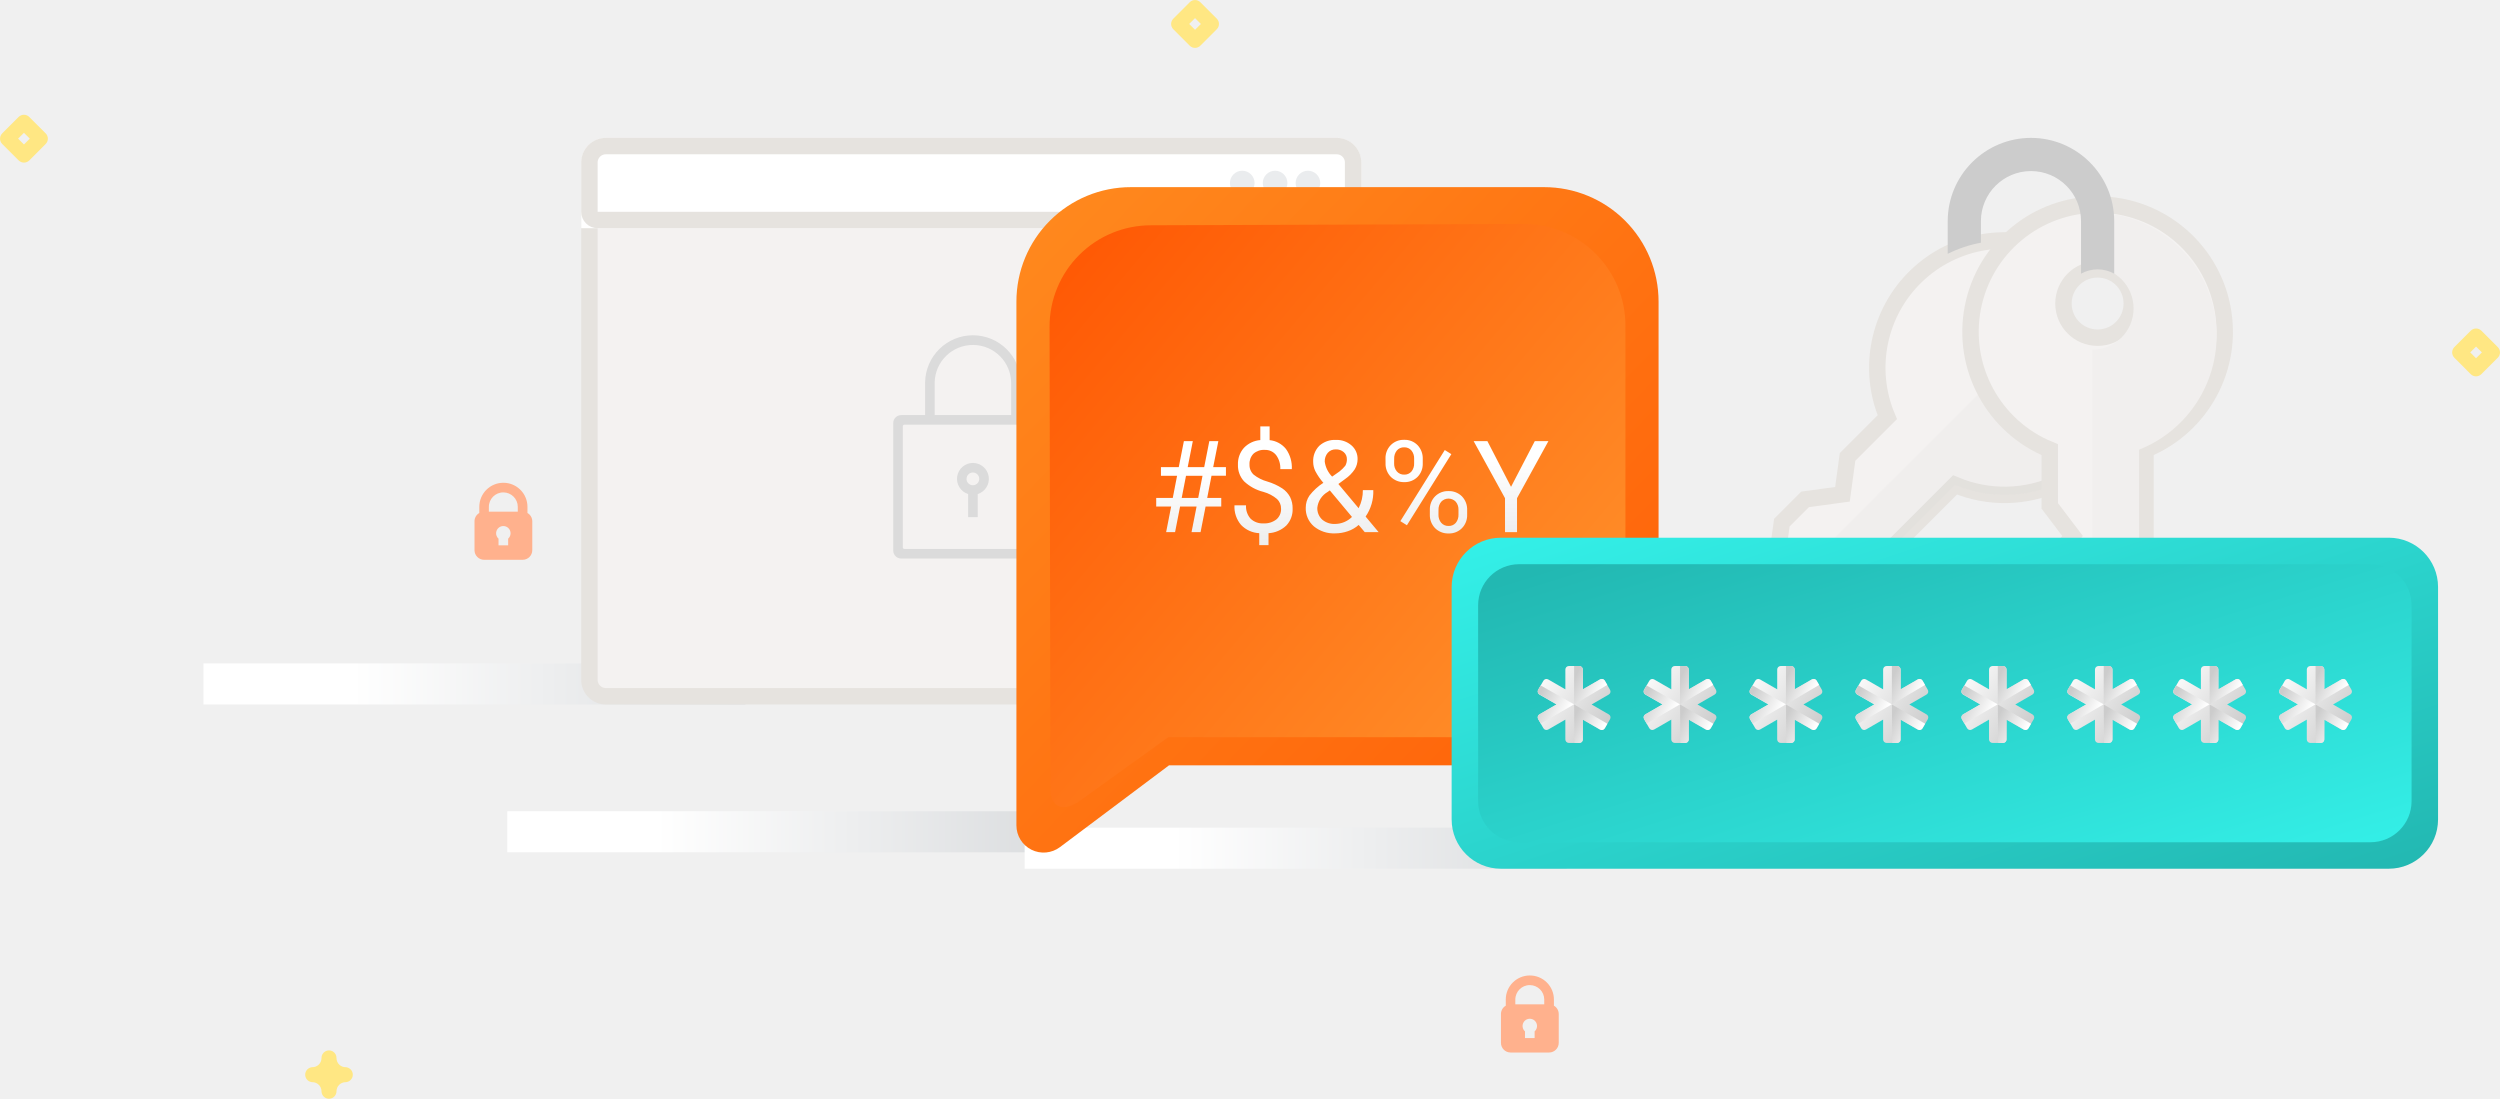
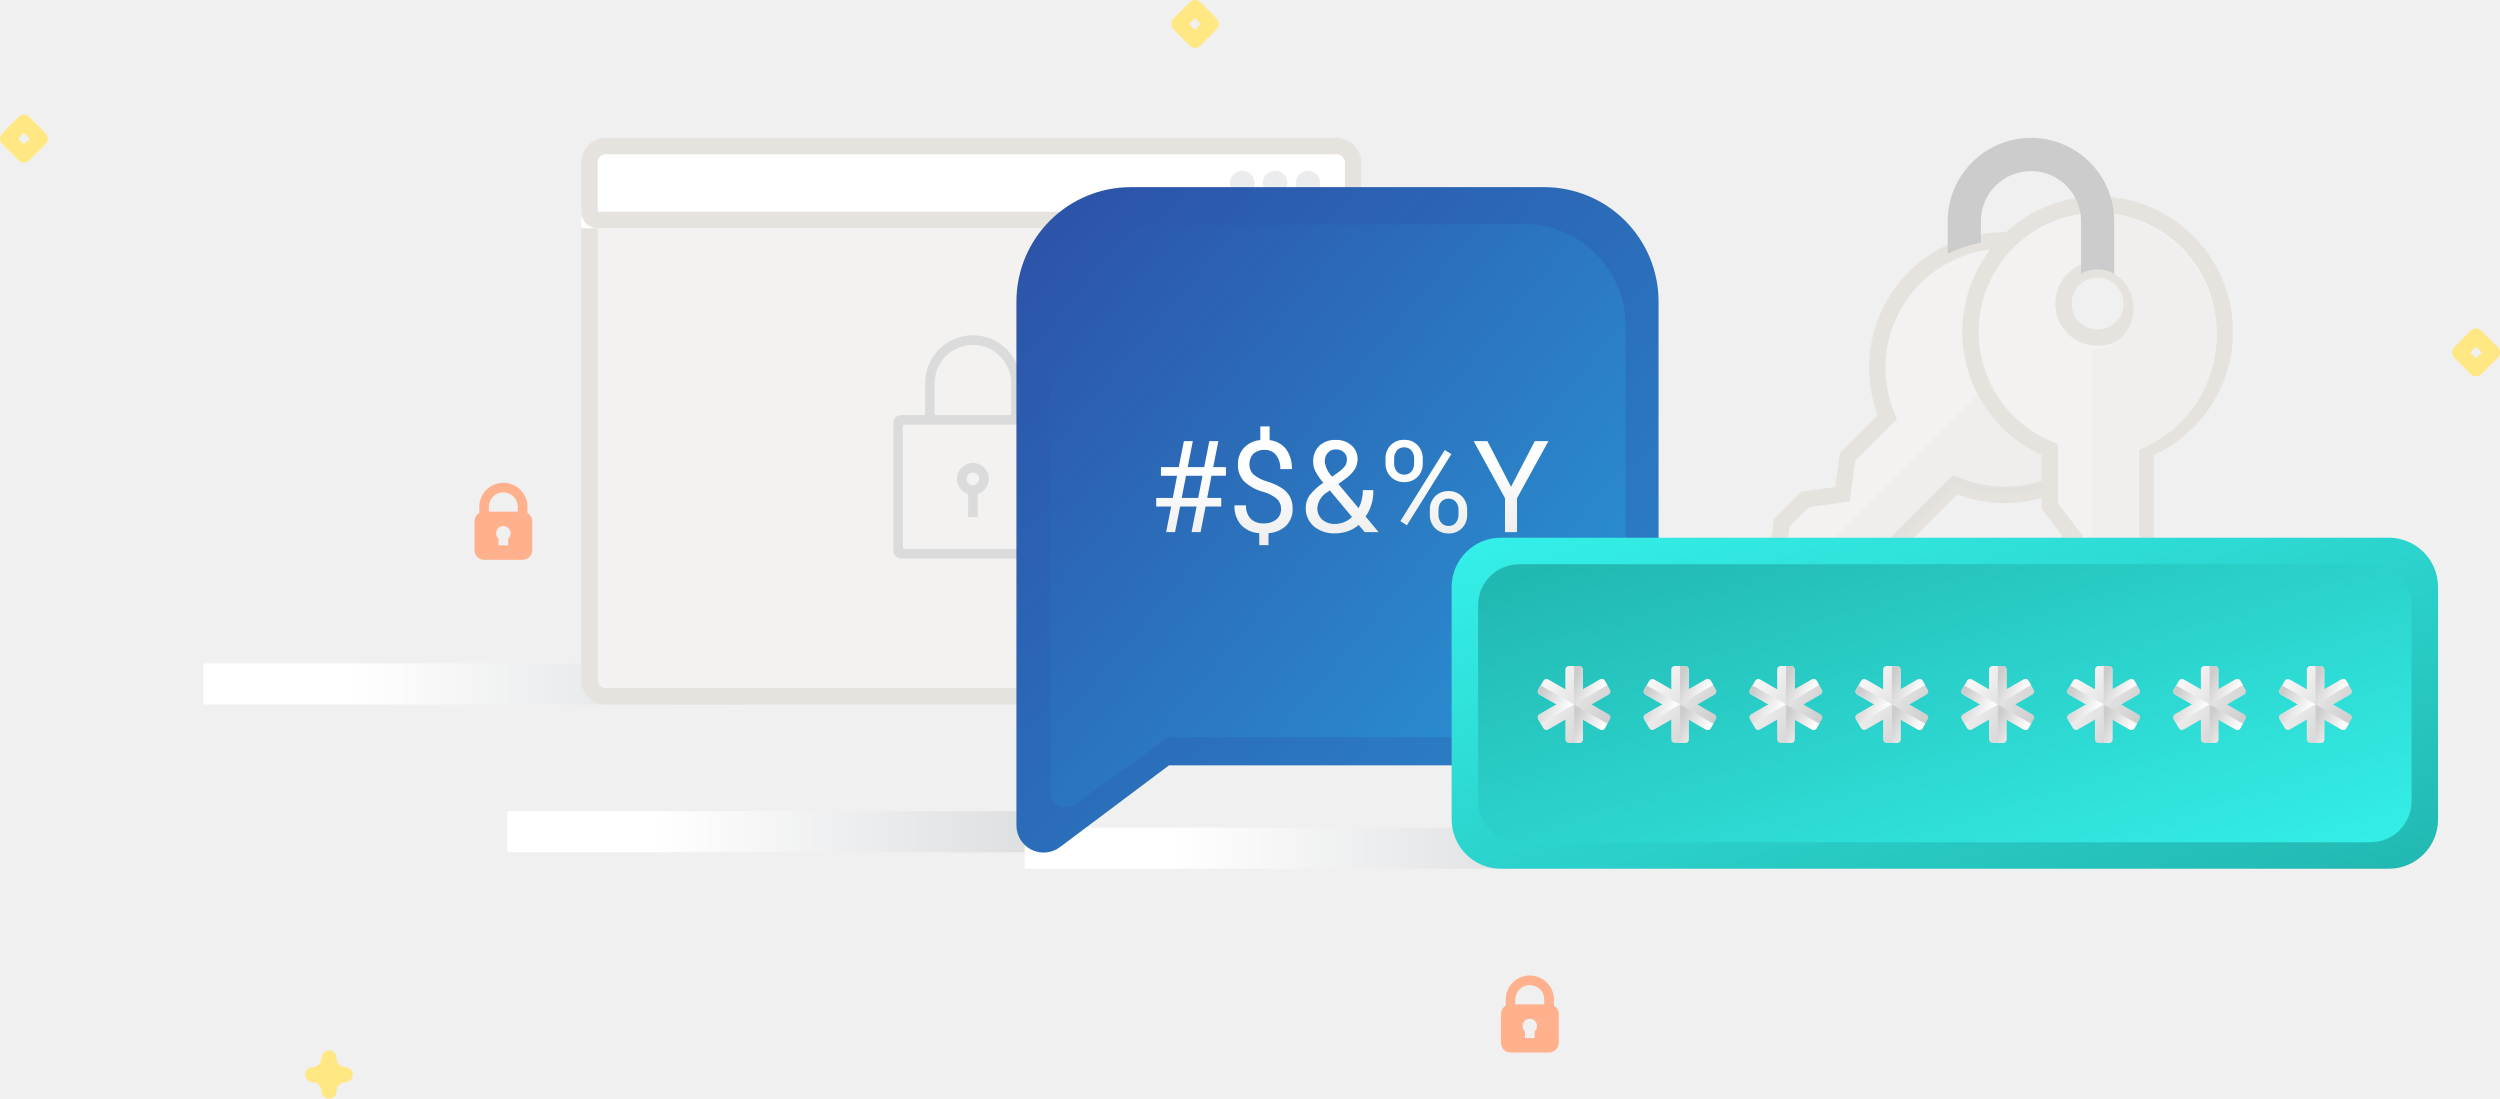
<svg xmlns="http://www.w3.org/2000/svg" xmlns:xlink="http://www.w3.org/1999/xlink" width="304.445" height="133.802" viewBox="0 0 304.445 133.802">
  <defs>
    <linearGradient id="linear-gradient" x1="0.274" y1="0.5" x2="1" y2="0.5" gradientUnits="objectBoundingBox">
      <stop offset="0" stop-color="#fff" />
      <stop offset="1" stop-color="#dbdddf" />
    </linearGradient>
    <linearGradient id="linear-gradient-5" x1="0.097" x2="1.189" y2="1.098" gradientUnits="objectBoundingBox">
-       <stop offset="0" stop-color="#ff881d" />
-       <stop offset="1" stop-color="#ff5703" />
+       <stop offset="0" stop-color="#2c54a9" />
+       <stop offset="1" stop-color="#2a8fd0" />
    </linearGradient>
    <linearGradient id="linear-gradient-6" y1="0.028" x2="0.89" y2="0.791" gradientUnits="objectBoundingBox">
-       <stop offset="0" stop-color="#ff5703" />
-       <stop offset="1" stop-color="#ff8e29" />
+       <stop offset="0" stop-color="#2c54a9" />
+       <stop offset="1" stop-color="#2a8fd0" />
    </linearGradient>
    <linearGradient id="linear-gradient-7" x1="0.539" y1="0.322" x2="0.783" y2="2.125" gradientUnits="objectBoundingBox">
      <stop offset="0" stop-color="#fff" />
      <stop offset="1" stop-color="#ccc" />
    </linearGradient>
    <linearGradient id="linear-gradient-8" x2="1" y2="1" gradientUnits="objectBoundingBox">
      <stop offset="0" stop-color="#34f1e9" />
      <stop offset="1" stop-color="#22b7b1" />
    </linearGradient>
    <linearGradient id="linear-gradient-9" x1="1.015" y1="1" x2="0.029" y2="0.06" gradientUnits="objectBoundingBox">
      <stop offset="0" stop-color="#34f0e8" />
      <stop offset="1" stop-color="#22b8b2" />
    </linearGradient>
    <linearGradient id="linear-gradient-10" x1="0.931" y1="0.856" x2="-0.099" y2="0.181" gradientUnits="objectBoundingBox">
      <stop offset="0" stop-color="#ccc" />
      <stop offset="1" stop-color="#fff" />
    </linearGradient>
    <linearGradient id="linear-gradient-11" x1="0" y1="0.346" x2="0.789" y2="0.772" xlink:href="#linear-gradient-10" />
  </defs>
  <g id="password-pattern-illustration" transform="translate(-141.222 -98.21)">
    <g id="lock-idle-accounts-illustration">
      <path id="Path_95" d="M424.493,166.965a.914.914,0,0,1-.914-.914,1.1,1.1,0,0,0-1.1-1.1.915.915,0,0,1,0-1.829,1.1,1.1,0,0,0,1.1-1.1.915.915,0,1,1,1.829,0,1.1,1.1,0,0,0,1.1,1.1.915.915,0,0,1,0,1.829,1.1,1.1,0,0,0-1.1,1.1.914.914,0,0,1-.914.914Z" transform="translate(-243.207 65.047)" fill="#ffe783" />
      <path id="Path_96" d="M68.794,419.851a.915.915,0,0,1-.645-.267l-2-2a.914.914,0,0,1,0-1.291l2-2a.914.914,0,0,1,1.291,0l2,2a.914.914,0,0,1,0,1.291l-2,2.008A.915.915,0,0,1,68.794,419.851Zm-.711-2.917.711.711.711-.711-.711-.708Z" transform="translate(75.344 -301.841)" fill="#ffe783" />
      <rect id="Rectangle_455" data-name="Rectangle 455" width="66" height="5" transform="translate(328 180)" opacity="0.6" fill="url(#linear-gradient)" />
      <g id="keys" transform="translate(327.024 115)">
        <path id="Path_2167" data-name="Path 2167" d="M63.678,108.719a4.16,4.16,0,1,1,1.218-2.942v-11.6a15.5,15.5,0,0,0-20.866,20.057l-4.841,4.841-.621,4.548-4.548.621-2.835,2.835-.621,4.548-4.548.621-3.929,3.929,4.58,4.58H34l18.278-18.278a15.542,15.542,0,0,0,12.621-.249V105.778A4.148,4.148,0,0,1,63.678,108.719Z" transform="translate(0 -80.22)" fill="#f4f2f1" stroke="#e6e3df" stroke-width="2" />
        <path id="Path_2168" data-name="Path 2168" d="M90.145,192.591a4.16,4.16,0,0,1-5.883,0L52.678,224.175l.458.458h7.329l18.278-18.278a15.541,15.541,0,0,0,12.621-.249V189.649A4.147,4.147,0,0,1,90.145,192.591Z" transform="translate(-26.467 -164.091)" fill="#ccc" opacity="0.09" />
        <path id="Path_2169" data-name="Path 2169" d="M275.461,60.224a15.5,15.5,0,0,0-5.83,29.853v6.846l2.776,3.655-2.776,3.655v4.009l2.776,3.655-2.776,3.655v5.557h6.478l5.182-5.182V90.077a15.5,15.5,0,0,0-5.83-29.853Zm0,16.217a4.16,4.16,0,1,1,4.16-4.16A4.16,4.16,0,0,1,275.461,76.441Z" transform="translate(-205.82 -52.108)" fill="#f4f2f1" stroke="#e6e3df" stroke-width="2" />
        <path id="Path_2170" data-name="Path 2170" d="M374.938,60.224v6.632a5.02,5.02,0,1,1,0,10.04v42.165h.633l5.062-4.455V89.073a14.952,14.952,0,0,0-5.694-28.849Z" transform="translate(-305.937 -51.105)" fill="#f1efee" />
        <path id="Path_2171" data-name="Path 2171" d="M249.627,0a10.149,10.149,0,0,0-10.138,10.138v3.983a15.433,15.433,0,0,1,4.043-1.356V10.138a6.095,6.095,0,0,1,12.19,0v6.4a4.159,4.159,0,0,1,4.043,0v-6.4A10.149,10.149,0,0,0,249.627,0Z" transform="translate(-188.102)" fill="#ccc" />
      </g>
      <path id="Path_98" d="M141.064,46.254a.914.914,0,0,1-.645-.267l-2-2.005a.914.914,0,0,1,0-1.291l2-2a.914.914,0,0,1,1.291,0l2,2a.914.914,0,0,1,0,1.291l-2,2a.909.909,0,0,1-.645.267Zm-.711-2.917.711.711.711-.711-.711-.711Z" transform="translate(301.688 97.79)" fill="#ffe783" />
      <path id="Path_98-2" data-name="Path_98" d="M141.064,46.254a.914.914,0,0,1-.645-.267l-2-2.005a.914.914,0,0,1,0-1.291l2-2a.914.914,0,0,1,1.291,0l2,2a.914.914,0,0,1,0,1.291l-2,2a.909.909,0,0,1-.645.267Zm-.711-2.917.711.711.711-.711-.711-.711Z" transform="translate(145.688 57.79)" fill="#ffe783" />
      <path id="padlock" d="M70.9,3.681V2.932a2.932,2.932,0,1,0-5.864,0v.749a1.169,1.169,0,0,0-.586,1.01V8.209a1.174,1.174,0,0,0,1.173,1.173h4.691a1.174,1.174,0,0,0,1.173-1.173V4.691a1.169,1.169,0,0,0-.586-1.01ZM67.963,1.173a1.761,1.761,0,0,1,1.759,1.759v.586H66.2V2.932a1.761,1.761,0,0,1,1.759-1.759Zm.586,5.635v.815H67.377V6.808a.88.88,0,1,1,1.173,0Z" transform="translate(259.555 217)" fill="#ffb18d" />
      <path id="padlock-2" data-name="padlock" d="M70.9,3.681V2.932a2.932,2.932,0,1,0-5.864,0v.749a1.169,1.169,0,0,0-.586,1.01V8.209a1.174,1.174,0,0,0,1.173,1.173h4.691a1.174,1.174,0,0,0,1.173-1.173V4.691a1.169,1.169,0,0,0-.586-1.01ZM67.963,1.173a1.761,1.761,0,0,1,1.759,1.759v.586H66.2V2.932a1.761,1.761,0,0,1,1.759-1.759Zm.586,5.635v.815H67.377V6.808a.88.88,0,1,1,1.173,0Z" transform="translate(134.555 157)" fill="#ffb18d" />
      <rect id="Rectangle_446" data-name="Rectangle 446" width="66" height="5" transform="translate(203 197)" fill="url(#linear-gradient)" />
      <rect id="Rectangle_867" data-name="Rectangle 867" width="66" height="5" transform="translate(266 199)" fill="url(#linear-gradient)" />
      <g id="Group_1135" data-name="Group 1135" transform="translate(-68 -7)">
        <rect id="Rectangle_448" data-name="Rectangle 448" width="66" height="5" transform="translate(234 186)" fill="url(#linear-gradient)" />
        <g id="Path_2110" data-name="Path 2110" transform="translate(280 122)" fill="#f4f2f1">
          <path d="M 92 68 L 3 68 C 1.897 68 1 67.103 1 66 L 1 3 C 1 1.897 1.897 1 3 1 L 92 1 C 93.103 1 94 1.897 94 3 L 94 66 C 94 67.103 93.103 68 92 68 Z" stroke="none" />
          <path d="M 3 2 C 2.449 2 2 2.449 2 3 L 2 66 C 2 66.551 2.449 67 3 67 L 92 67 C 92.551 67 93 66.551 93 66 L 93 3 C 93 2.449 92.551 2 92 2 L 3 2 M 3 0 L 92 0 C 93.657 0 95 1.343 95 3 L 95 66 C 95 67.657 93.657 69 92 69 L 3 69 C 1.343 69 0 67.657 0 66 L 0 3 C 0 1.343 1.343 0 3 0 Z" stroke="none" fill="#e6e3df" />
        </g>
        <g id="Rectangle_376" data-name="Rectangle 376" transform="translate(280 122)" fill="#fff" stroke="#e6e3df" stroke-width="2">
          <path d="M3,0H92a3,3,0,0,1,3,3v8a0,0,0,0,1,0,0H0a0,0,0,0,1,0,0V3A3,3,0,0,1,3,0Z" stroke="none" />
          <path d="M3,1H92a2,2,0,0,1,2,2V9a1,1,0,0,1-1,1H2A1,1,0,0,1,1,9V3A2,2,0,0,1,3,1Z" fill="none" />
        </g>
        <circle id="Ellipse_110" data-name="Ellipse 110" cx="1.5" cy="1.5" r="1.5" transform="translate(367 126)" fill="#eaecee" />
        <circle id="Ellipse_111" data-name="Ellipse 111" cx="1.5" cy="1.5" r="1.5" transform="translate(363 126)" fill="#eaecee" />
        <circle id="Ellipse_112" data-name="Ellipse 112" cx="1.5" cy="1.5" r="1.5" transform="translate(359 126)" fill="#eaecee" />
        <path id="locked-outline" d="M.971,27.17A.972.972,0,0,1,0,26.2V10.675A.971.971,0,0,1,.971,9.7h2.91V5.725h0a5.822,5.822,0,0,1,11.643,0V9.7h2.912a.971.971,0,0,1,.969.971V26.2a.972.972,0,0,1-.969.971Zm.192-16.107V25.811A.2.2,0,0,0,1.357,26h16.69a.2.2,0,0,0,.194-.194V11.063a.193.193,0,0,0-.194-.194H1.357A.193.193,0,0,0,1.163,11.063ZM5.046,5.725V9.7H14.36V5.821a4.658,4.658,0,0,0-9.315-.1Zm4.075,16.4V19.317a1.94,1.94,0,1,1,1.165,0v2.807Zm-.2-4.658A.776.776,0,1,0,9.7,16.69.779.779,0,0,0,8.925,17.466Z" transform="translate(318 146.059)" fill="#dbdbdb" />
      </g>
      <g id="Group_1179" data-name="Group 1179" transform="translate(-1183.801 -1662)">
        <g id="Group_1291" data-name="Group 1291" transform="translate(1448.801 1782.999)">
          <path id="Path_2066" data-name="Path 2066" d="M257.061,0h-50.32A13.932,13.932,0,0,0,192.8,13.94V77.73a3.311,3.311,0,0,0,5.294,2.647l13.293-9.97h45.673A13.932,13.932,0,0,0,271,56.467V13.94A13.932,13.932,0,0,0,257.061,0Z" transform="translate(-192.801 0.001)" fill="url(#linear-gradient-5)" />
          <path id="Path_2127" data-name="Path 2127" d="M250.7-.16,205.143,0A12.335,12.335,0,0,0,192.8,12.342l.112,56.319c0,2.4,1.748,2.8,3.687,1.344l10.658-7.668h43.331a12.335,12.335,0,0,0,12.342-12.342V12.342A12.378,12.378,0,0,0,250.7-.16Z" transform="translate(-188.766 4.646)" fill="url(#linear-gradient-6)" />
        </g>
        <path id="Path_2183" data-name="Path 2183" d="M-10.162,1.5h-2.009l-.609,3.113h-1.088l.609-3.113h-1.819V.452h2.017l.525-2.7H-14.5V-3.3h2.169l.624-3.166h1.088L-11.243-3.3h2.009l.624-3.166h1.1L-8.138-3.3h1.552v1.05H-8.343l-.525,2.7h1.712V1.5h-1.91l-.609,3.113h-1.1ZM-11.973.452h2.009l.525-2.7h-2.009ZM.127,1.761A1.584,1.584,0,0,0-.364.581,4.391,4.391,0,0,0-2.019-.286a5.306,5.306,0,0,1-2.363-1.29A2.845,2.845,0,0,1-5.124-3.6,2.925,2.925,0,0,1-4.4-5.644a3.088,3.088,0,0,1,2-.951V-8.262h1.134v1.674A2.933,2.933,0,0,1,.724-5.514a3.856,3.856,0,0,1,.712,2.458H.035a2.651,2.651,0,0,0-.51-1.71A1.675,1.675,0,0,0-1.852-5.4a1.9,1.9,0,0,0-1.385.469,1.745,1.745,0,0,0-.479,1.308A1.594,1.594,0,0,0-3.21-2.385a4.662,4.662,0,0,0,1.667.839,7.015,7.015,0,0,1,1.811.83A2.914,2.914,0,0,1,1.226.338a3.047,3.047,0,0,1,.308,1.408,2.821,2.821,0,0,1-.772,2.07A3.425,3.425,0,0,1-1.4,4.744V6.2H-2.529V4.744A3.282,3.282,0,0,1-4.747,3.736a3.4,3.4,0,0,1-.8-2.386h1.408a2.239,2.239,0,0,0,.556,1.629,2.1,2.1,0,0,0,1.575.571A2.363,2.363,0,0,0-.444,3.07,1.619,1.619,0,0,0,.127,1.761Zm3.006-.122A2.6,2.6,0,0,1,3.578.17a6.784,6.784,0,0,1,1.7-1.56,7.345,7.345,0,0,1-.989-1.446,2.6,2.6,0,0,1-.251-1.088A2.612,2.612,0,0,1,4.784-5.9a2.8,2.8,0,0,1,2.024-.715A2.728,2.728,0,0,1,8.7-5.952a2.153,2.153,0,0,1,.746,1.678A2.368,2.368,0,0,1,9.1-3.037,4.4,4.4,0,0,1,7.919-1.846l-.814.6L9.571,1.7a4.672,4.672,0,0,0,.517-2.2h1.271a5.305,5.305,0,0,1-.936,3.219l1.583,1.895H10.317l-.738-.875a3.858,3.858,0,0,1-1.32.765,4.673,4.673,0,0,1-1.541.263,3.808,3.808,0,0,1-2.6-.86A2.868,2.868,0,0,1,3.133,1.639ZM6.717,3.618a2.963,2.963,0,0,0,2.047-.852L6.063-.469l-.251.183A2.534,2.534,0,0,0,4.541,1.639a1.869,1.869,0,0,0,.582,1.438A2.252,2.252,0,0,0,6.717,3.618ZM5.446-3.97a3.2,3.2,0,0,0,.9,1.826l.9-.632a4.655,4.655,0,0,0,.708-.7,1.587,1.587,0,0,0,.19-.8,1.088,1.088,0,0,0-.381-.849A1.389,1.389,0,0,0,6.8-5.461a1.241,1.241,0,0,0-.989.422A1.576,1.576,0,0,0,5.446-3.97Zm7.4-.365a2.248,2.248,0,0,1,.635-1.644,2.189,2.189,0,0,1,1.632-.647,2.176,2.176,0,0,1,1.64.651,2.326,2.326,0,0,1,.628,1.686v.54a2.219,2.219,0,0,1-.635,1.64,2.191,2.191,0,0,1-1.617.635A2.239,2.239,0,0,1,13.5-2.109,2.266,2.266,0,0,1,12.851-3.8Zm1.05.583a1.44,1.44,0,0,0,.335.98,1.13,1.13,0,0,0,.9.385,1.108,1.108,0,0,0,.871-.374,1.487,1.487,0,0,0,.331-1.022v-.557a1.476,1.476,0,0,0-.327-.984,1.1,1.1,0,0,0-.89-.389,1.1,1.1,0,0,0-.89.389A1.523,1.523,0,0,0,13.9-4.309ZM18.246,1.9a2.235,2.235,0,0,1,.635-1.64,2.2,2.2,0,0,1,1.632-.643A2.215,2.215,0,0,1,22.15.254a2.294,2.294,0,0,1,.639,1.7v.54a2.235,2.235,0,0,1-.635,1.64,2.186,2.186,0,0,1-1.625.643,2.239,2.239,0,0,1-1.636-.635,2.266,2.266,0,0,1-.647-1.693Zm1.05.59a1.451,1.451,0,0,0,.335.988,1.13,1.13,0,0,0,.9.385,1.1,1.1,0,0,0,.875-.378,1.513,1.513,0,0,0,.327-1.026V1.893A1.447,1.447,0,0,0,21.4.909a1.217,1.217,0,0,0-1.766,0A1.469,1.469,0,0,0,19.3,1.924ZM15.453,3.777l-.8-.5,5.411-8.66.8.5ZM28.132-.9l2.892-5.563h1.659L28.862.482V4.614H27.4V.482l-3.82-6.948h1.674Z" transform="translate(1480.901 1820.397)" fill="url(#linear-gradient-7)" />
      </g>
    </g>
    <g id="Group_1289" data-name="Group 1289" transform="translate(-1223 -1751.309)">
      <rect id="Rectangle_456" data-name="Rectangle 456" width="120.123" height="40.31" rx="6" transform="translate(1541 1915)" fill="url(#linear-gradient-8)" />
      <rect id="Rectangle_457" data-name="Rectangle 457" width="113.673" height="33.86" rx="5" transform="translate(1544.225 1918.225)" fill="url(#linear-gradient-9)" />
      <g id="Group_1151" data-name="Group 1151" transform="translate(1551.479 1930.626)">
        <path id="Path_2128" data-name="Path 2128" d="M10.24,6.89,8.15,5.683l2.09-1.207a.425.425,0,0,0,.156-.582L9.758,2.788a.426.426,0,0,0-.582-.156L7.086,3.84V1.426A.425.425,0,0,0,6.66,1H5.383a.425.425,0,0,0-.426.426V3.84L2.867,2.633a.426.426,0,0,0-.582.156L1.647,3.895a.425.425,0,0,0,.156.582l2.09,1.207L1.8,6.89a.425.425,0,0,0-.156.582l.639,1.106a.426.426,0,0,0,.582.156l2.09-1.207V9.94a.425.425,0,0,0,.426.426H6.66a.425.425,0,0,0,.426-.426V7.526l2.09,1.207a.426.426,0,0,0,.582-.156L10.4,7.472a.425.425,0,0,0-.156-.582Z" transform="translate(-1.587 -1)" fill="url(#linear-gradient-10)" />
        <path id="Subtraction_24" data-name="Subtraction 24" d="M0,4.682V0H.639a.426.426,0,0,1,.426.426V2.839l2.09-1.207a.422.422,0,0,1,.212-.058.43.43,0,0,1,.37.213l.3.516L0,4.681Z" transform="translate(4.435 0)" fill="url(#linear-gradient-11)" />
        <path id="Subtraction_26" data-name="Subtraction 26" d="M.637,4.682H.043L0,0l4.053,2.34-.319.552a.425.425,0,0,1-.581.156L1.063,1.842V4.256a.417.417,0,0,1-.058.212A.427.427,0,0,1,.637,4.682Z" transform="translate(4.436 4.69)" fill="url(#linear-gradient-11)" />
        <path id="Subtraction_28" data-name="Subtraction 28" d="M.375,4.644h0L.057,4.092a.426.426,0,0,1,.156-.581L2.3,2.3.213,1.1A.426.426,0,0,1,.057.941a.43.43,0,0,1,0-.427L.354,0,4.428,2.3.376,4.643Z" transform="translate(0 2.365)" fill="url(#linear-gradient-11)" />
      </g>
      <g id="Group_1154" data-name="Group 1154" transform="translate(1590.176 1930.626)">
        <path id="Path_2128-2" data-name="Path 2128" d="M10.24,6.89,8.15,5.683l2.09-1.207a.425.425,0,0,0,.156-.582L9.758,2.788a.426.426,0,0,0-.582-.156L7.086,3.84V1.426A.425.425,0,0,0,6.66,1H5.383a.425.425,0,0,0-.426.426V3.84L2.867,2.633a.426.426,0,0,0-.582.156L1.647,3.895a.425.425,0,0,0,.156.582l2.09,1.207L1.8,6.89a.425.425,0,0,0-.156.582l.639,1.106a.426.426,0,0,0,.582.156l2.09-1.207V9.94a.425.425,0,0,0,.426.426H6.66a.425.425,0,0,0,.426-.426V7.526l2.09,1.207a.426.426,0,0,0,.582-.156L10.4,7.472a.425.425,0,0,0-.156-.582Z" transform="translate(-1.587 -1)" fill="url(#linear-gradient-10)" />
        <path id="Subtraction_24-2" data-name="Subtraction 24" d="M0,4.682V0H.639a.426.426,0,0,1,.426.426V2.839l2.09-1.207a.422.422,0,0,1,.212-.058.43.43,0,0,1,.37.213l.3.516L0,4.681Z" transform="translate(4.435 0)" fill="url(#linear-gradient-11)" />
        <path id="Subtraction_26-2" data-name="Subtraction 26" d="M.637,4.682H.043L0,0l4.053,2.34-.319.552a.425.425,0,0,1-.581.156L1.063,1.842V4.256a.417.417,0,0,1-.058.212A.427.427,0,0,1,.637,4.682Z" transform="translate(4.436 4.69)" fill="url(#linear-gradient-11)" />
        <path id="Subtraction_28-2" data-name="Subtraction 28" d="M.375,4.644h0L.057,4.092a.426.426,0,0,1,.156-.581L2.3,2.3.213,1.1A.426.426,0,0,1,.057.941a.43.43,0,0,1,0-.427L.354,0,4.428,2.3.376,4.643Z" transform="translate(0 2.365)" fill="url(#linear-gradient-11)" />
      </g>
      <g id="Group_1152" data-name="Group 1152" transform="translate(1564.378 1930.626)">
        <path id="Path_2128-3" data-name="Path 2128" d="M10.24,6.89,8.15,5.683l2.09-1.207a.425.425,0,0,0,.156-.582L9.758,2.788a.426.426,0,0,0-.582-.156L7.086,3.84V1.426A.425.425,0,0,0,6.66,1H5.383a.425.425,0,0,0-.426.426V3.84L2.867,2.633a.426.426,0,0,0-.582.156L1.647,3.895a.425.425,0,0,0,.156.582l2.09,1.207L1.8,6.89a.425.425,0,0,0-.156.582l.639,1.106a.426.426,0,0,0,.582.156l2.09-1.207V9.94a.425.425,0,0,0,.426.426H6.66a.425.425,0,0,0,.426-.426V7.526l2.09,1.207a.426.426,0,0,0,.582-.156L10.4,7.472a.425.425,0,0,0-.156-.582Z" transform="translate(-1.587 -1)" fill="url(#linear-gradient-10)" />
        <path id="Subtraction_24-3" data-name="Subtraction 24" d="M0,4.682V0H.639a.426.426,0,0,1,.426.426V2.839l2.09-1.207a.422.422,0,0,1,.212-.058.43.43,0,0,1,.37.213l.3.516L0,4.681Z" transform="translate(4.435 0)" fill="url(#linear-gradient-11)" />
        <path id="Subtraction_26-3" data-name="Subtraction 26" d="M.637,4.682H.043L0,0l4.053,2.34-.319.552a.425.425,0,0,1-.581.156L1.063,1.842V4.256a.417.417,0,0,1-.058.212A.427.427,0,0,1,.637,4.682Z" transform="translate(4.436 4.69)" fill="url(#linear-gradient-11)" />
        <path id="Subtraction_28-3" data-name="Subtraction 28" d="M.375,4.644h0L.057,4.092a.426.426,0,0,1,.156-.581L2.3,2.3.213,1.1A.426.426,0,0,1,.057.941a.43.43,0,0,1,0-.427L.354,0,4.428,2.3.376,4.643Z" transform="translate(0 2.365)" fill="url(#linear-gradient-11)" />
      </g>
      <g id="Group_1155" data-name="Group 1155" transform="translate(1603.075 1930.626)">
        <path id="Path_2128-4" data-name="Path 2128" d="M10.24,6.89,8.15,5.683l2.09-1.207a.425.425,0,0,0,.156-.582L9.758,2.788a.426.426,0,0,0-.582-.156L7.086,3.84V1.426A.425.425,0,0,0,6.66,1H5.383a.425.425,0,0,0-.426.426V3.84L2.867,2.633a.426.426,0,0,0-.582.156L1.647,3.895a.425.425,0,0,0,.156.582l2.09,1.207L1.8,6.89a.425.425,0,0,0-.156.582l.639,1.106a.426.426,0,0,0,.582.156l2.09-1.207V9.94a.425.425,0,0,0,.426.426H6.66a.425.425,0,0,0,.426-.426V7.526l2.09,1.207a.426.426,0,0,0,.582-.156L10.4,7.472a.425.425,0,0,0-.156-.582Z" transform="translate(-1.587 -1)" fill="url(#linear-gradient-10)" />
        <path id="Subtraction_24-4" data-name="Subtraction 24" d="M0,4.682V0H.639a.426.426,0,0,1,.426.426V2.839l2.09-1.207a.422.422,0,0,1,.212-.058.43.43,0,0,1,.37.213l.3.516L0,4.681Z" transform="translate(4.435 0)" fill="url(#linear-gradient-11)" />
        <path id="Subtraction_26-4" data-name="Subtraction 26" d="M.637,4.682H.043L0,0l4.053,2.34-.319.552a.425.425,0,0,1-.581.156L1.063,1.842V4.256a.417.417,0,0,1-.058.212A.427.427,0,0,1,.637,4.682Z" transform="translate(4.436 4.69)" fill="url(#linear-gradient-11)" />
        <path id="Subtraction_28-4" data-name="Subtraction 28" d="M.375,4.644h0L.057,4.092a.426.426,0,0,1,.156-.581L2.3,2.3.213,1.1A.426.426,0,0,1,.057.941a.43.43,0,0,1,0-.427L.354,0,4.428,2.3.376,4.643Z" transform="translate(0 2.365)" fill="url(#linear-gradient-11)" />
      </g>
      <g id="Group_1157" data-name="Group 1157" transform="translate(1628.873 1930.626)">
        <path id="Path_2128-5" data-name="Path 2128" d="M10.24,6.89,8.15,5.683l2.09-1.207a.425.425,0,0,0,.156-.582L9.758,2.788a.426.426,0,0,0-.582-.156L7.086,3.84V1.426A.425.425,0,0,0,6.66,1H5.383a.425.425,0,0,0-.426.426V3.84L2.867,2.633a.426.426,0,0,0-.582.156L1.647,3.895a.425.425,0,0,0,.156.582l2.09,1.207L1.8,6.89a.425.425,0,0,0-.156.582l.639,1.106a.426.426,0,0,0,.582.156l2.09-1.207V9.94a.425.425,0,0,0,.426.426H6.66a.425.425,0,0,0,.426-.426V7.526l2.09,1.207a.426.426,0,0,0,.582-.156L10.4,7.472a.425.425,0,0,0-.156-.582Z" transform="translate(-1.587 -1)" fill="url(#linear-gradient-10)" />
        <path id="Subtraction_24-5" data-name="Subtraction 24" d="M0,4.682V0H.639a.426.426,0,0,1,.426.426V2.839l2.09-1.207a.422.422,0,0,1,.212-.058.43.43,0,0,1,.37.213l.3.516L0,4.681Z" transform="translate(4.435 0)" fill="url(#linear-gradient-11)" />
        <path id="Subtraction_26-5" data-name="Subtraction 26" d="M.637,4.682H.043L0,0l4.053,2.34-.319.552a.425.425,0,0,1-.581.156L1.063,1.842V4.256a.417.417,0,0,1-.058.212A.427.427,0,0,1,.637,4.682Z" transform="translate(4.436 4.69)" fill="url(#linear-gradient-11)" />
        <path id="Subtraction_28-5" data-name="Subtraction 28" d="M.375,4.644h0L.057,4.092a.426.426,0,0,1,.156-.581L2.3,2.3.213,1.1A.426.426,0,0,1,.057.941a.43.43,0,0,1,0-.427L.354,0,4.428,2.3.376,4.643Z" transform="translate(0 2.365)" fill="url(#linear-gradient-11)" />
      </g>
      <g id="Group_1153" data-name="Group 1153" transform="translate(1577.277 1930.626)">
        <path id="Path_2128-6" data-name="Path 2128" d="M10.24,6.89,8.15,5.683l2.09-1.207a.425.425,0,0,0,.156-.582L9.758,2.788a.426.426,0,0,0-.582-.156L7.086,3.84V1.426A.425.425,0,0,0,6.66,1H5.383a.425.425,0,0,0-.426.426V3.84L2.867,2.633a.426.426,0,0,0-.582.156L1.647,3.895a.425.425,0,0,0,.156.582l2.09,1.207L1.8,6.89a.425.425,0,0,0-.156.582l.639,1.106a.426.426,0,0,0,.582.156l2.09-1.207V9.94a.425.425,0,0,0,.426.426H6.66a.425.425,0,0,0,.426-.426V7.526l2.09,1.207a.426.426,0,0,0,.582-.156L10.4,7.472a.425.425,0,0,0-.156-.582Z" transform="translate(-1.587 -1)" fill="url(#linear-gradient-10)" />
        <path id="Subtraction_24-6" data-name="Subtraction 24" d="M0,4.682V0H.639a.426.426,0,0,1,.426.426V2.839l2.09-1.207a.422.422,0,0,1,.212-.058.43.43,0,0,1,.37.213l.3.516L0,4.681Z" transform="translate(4.435 0)" fill="url(#linear-gradient-11)" />
        <path id="Subtraction_26-6" data-name="Subtraction 26" d="M.637,4.682H.043L0,0l4.053,2.34-.319.552a.425.425,0,0,1-.581.156L1.063,1.842V4.256a.417.417,0,0,1-.058.212A.427.427,0,0,1,.637,4.682Z" transform="translate(4.436 4.69)" fill="url(#linear-gradient-11)" />
        <path id="Subtraction_28-6" data-name="Subtraction 28" d="M.375,4.644h0L.057,4.092a.426.426,0,0,1,.156-.581L2.3,2.3.213,1.1A.426.426,0,0,1,.057.941a.43.43,0,0,1,0-.427L.354,0,4.428,2.3.376,4.643Z" transform="translate(0 2.365)" fill="url(#linear-gradient-11)" />
      </g>
      <g id="Group_1156" data-name="Group 1156" transform="translate(1615.974 1930.626)">
        <path id="Path_2128-7" data-name="Path 2128" d="M10.24,6.89,8.15,5.683l2.09-1.207a.425.425,0,0,0,.156-.582L9.758,2.788a.426.426,0,0,0-.582-.156L7.086,3.84V1.426A.425.425,0,0,0,6.66,1H5.383a.425.425,0,0,0-.426.426V3.84L2.867,2.633a.426.426,0,0,0-.582.156L1.647,3.895a.425.425,0,0,0,.156.582l2.09,1.207L1.8,6.89a.425.425,0,0,0-.156.582l.639,1.106a.426.426,0,0,0,.582.156l2.09-1.207V9.94a.425.425,0,0,0,.426.426H6.66a.425.425,0,0,0,.426-.426V7.526l2.09,1.207a.426.426,0,0,0,.582-.156L10.4,7.472a.425.425,0,0,0-.156-.582Z" transform="translate(-1.587 -1)" fill="url(#linear-gradient-10)" />
        <path id="Subtraction_24-7" data-name="Subtraction 24" d="M0,4.682V0H.639a.426.426,0,0,1,.426.426V2.839l2.09-1.207a.422.422,0,0,1,.212-.058.43.43,0,0,1,.37.213l.3.516L0,4.681Z" transform="translate(4.435 0)" fill="url(#linear-gradient-11)" />
        <path id="Subtraction_26-7" data-name="Subtraction 26" d="M.637,4.682H.043L0,0l4.053,2.34-.319.552a.425.425,0,0,1-.581.156L1.063,1.842V4.256a.417.417,0,0,1-.058.212A.427.427,0,0,1,.637,4.682Z" transform="translate(4.436 4.69)" fill="url(#linear-gradient-11)" />
        <path id="Subtraction_28-7" data-name="Subtraction 28" d="M.375,4.644h0L.057,4.092a.426.426,0,0,1,.156-.581L2.3,2.3.213,1.1A.426.426,0,0,1,.057.941a.43.43,0,0,1,0-.427L.354,0,4.428,2.3.376,4.643Z" transform="translate(0 2.365)" fill="url(#linear-gradient-11)" />
      </g>
      <g id="Group_1158" data-name="Group 1158" transform="translate(1641.772 1930.626)">
        <path id="Path_2128-8" data-name="Path 2128" d="M10.24,6.89,8.15,5.683l2.09-1.207a.425.425,0,0,0,.156-.582L9.758,2.788a.426.426,0,0,0-.582-.156L7.086,3.84V1.426A.425.425,0,0,0,6.66,1H5.383a.425.425,0,0,0-.426.426V3.84L2.867,2.633a.426.426,0,0,0-.582.156L1.647,3.895a.425.425,0,0,0,.156.582l2.09,1.207L1.8,6.89a.425.425,0,0,0-.156.582l.639,1.106a.426.426,0,0,0,.582.156l2.09-1.207V9.94a.425.425,0,0,0,.426.426H6.66a.425.425,0,0,0,.426-.426V7.526l2.09,1.207a.426.426,0,0,0,.582-.156L10.4,7.472a.425.425,0,0,0-.156-.582Z" transform="translate(-1.587 -1)" fill="url(#linear-gradient-10)" />
        <path id="Subtraction_24-8" data-name="Subtraction 24" d="M0,4.682V0H.639a.426.426,0,0,1,.426.426V2.839l2.09-1.207a.422.422,0,0,1,.212-.058.43.43,0,0,1,.37.213l.3.516L0,4.681Z" transform="translate(4.435 0)" fill="url(#linear-gradient-11)" />
        <path id="Subtraction_26-8" data-name="Subtraction 26" d="M.637,4.682H.043L0,0l4.053,2.34-.319.552a.425.425,0,0,1-.581.156L1.063,1.842V4.256a.417.417,0,0,1-.058.212A.427.427,0,0,1,.637,4.682Z" transform="translate(4.436 4.69)" fill="url(#linear-gradient-11)" />
        <path id="Subtraction_28-8" data-name="Subtraction 28" d="M.375,4.644h0L.057,4.092a.426.426,0,0,1,.156-.581L2.3,2.3.213,1.1A.426.426,0,0,1,.057.941a.43.43,0,0,1,0-.427L.354,0,4.428,2.3.376,4.643Z" transform="translate(0 2.365)" fill="url(#linear-gradient-11)" />
      </g>
    </g>
  </g>
</svg>
